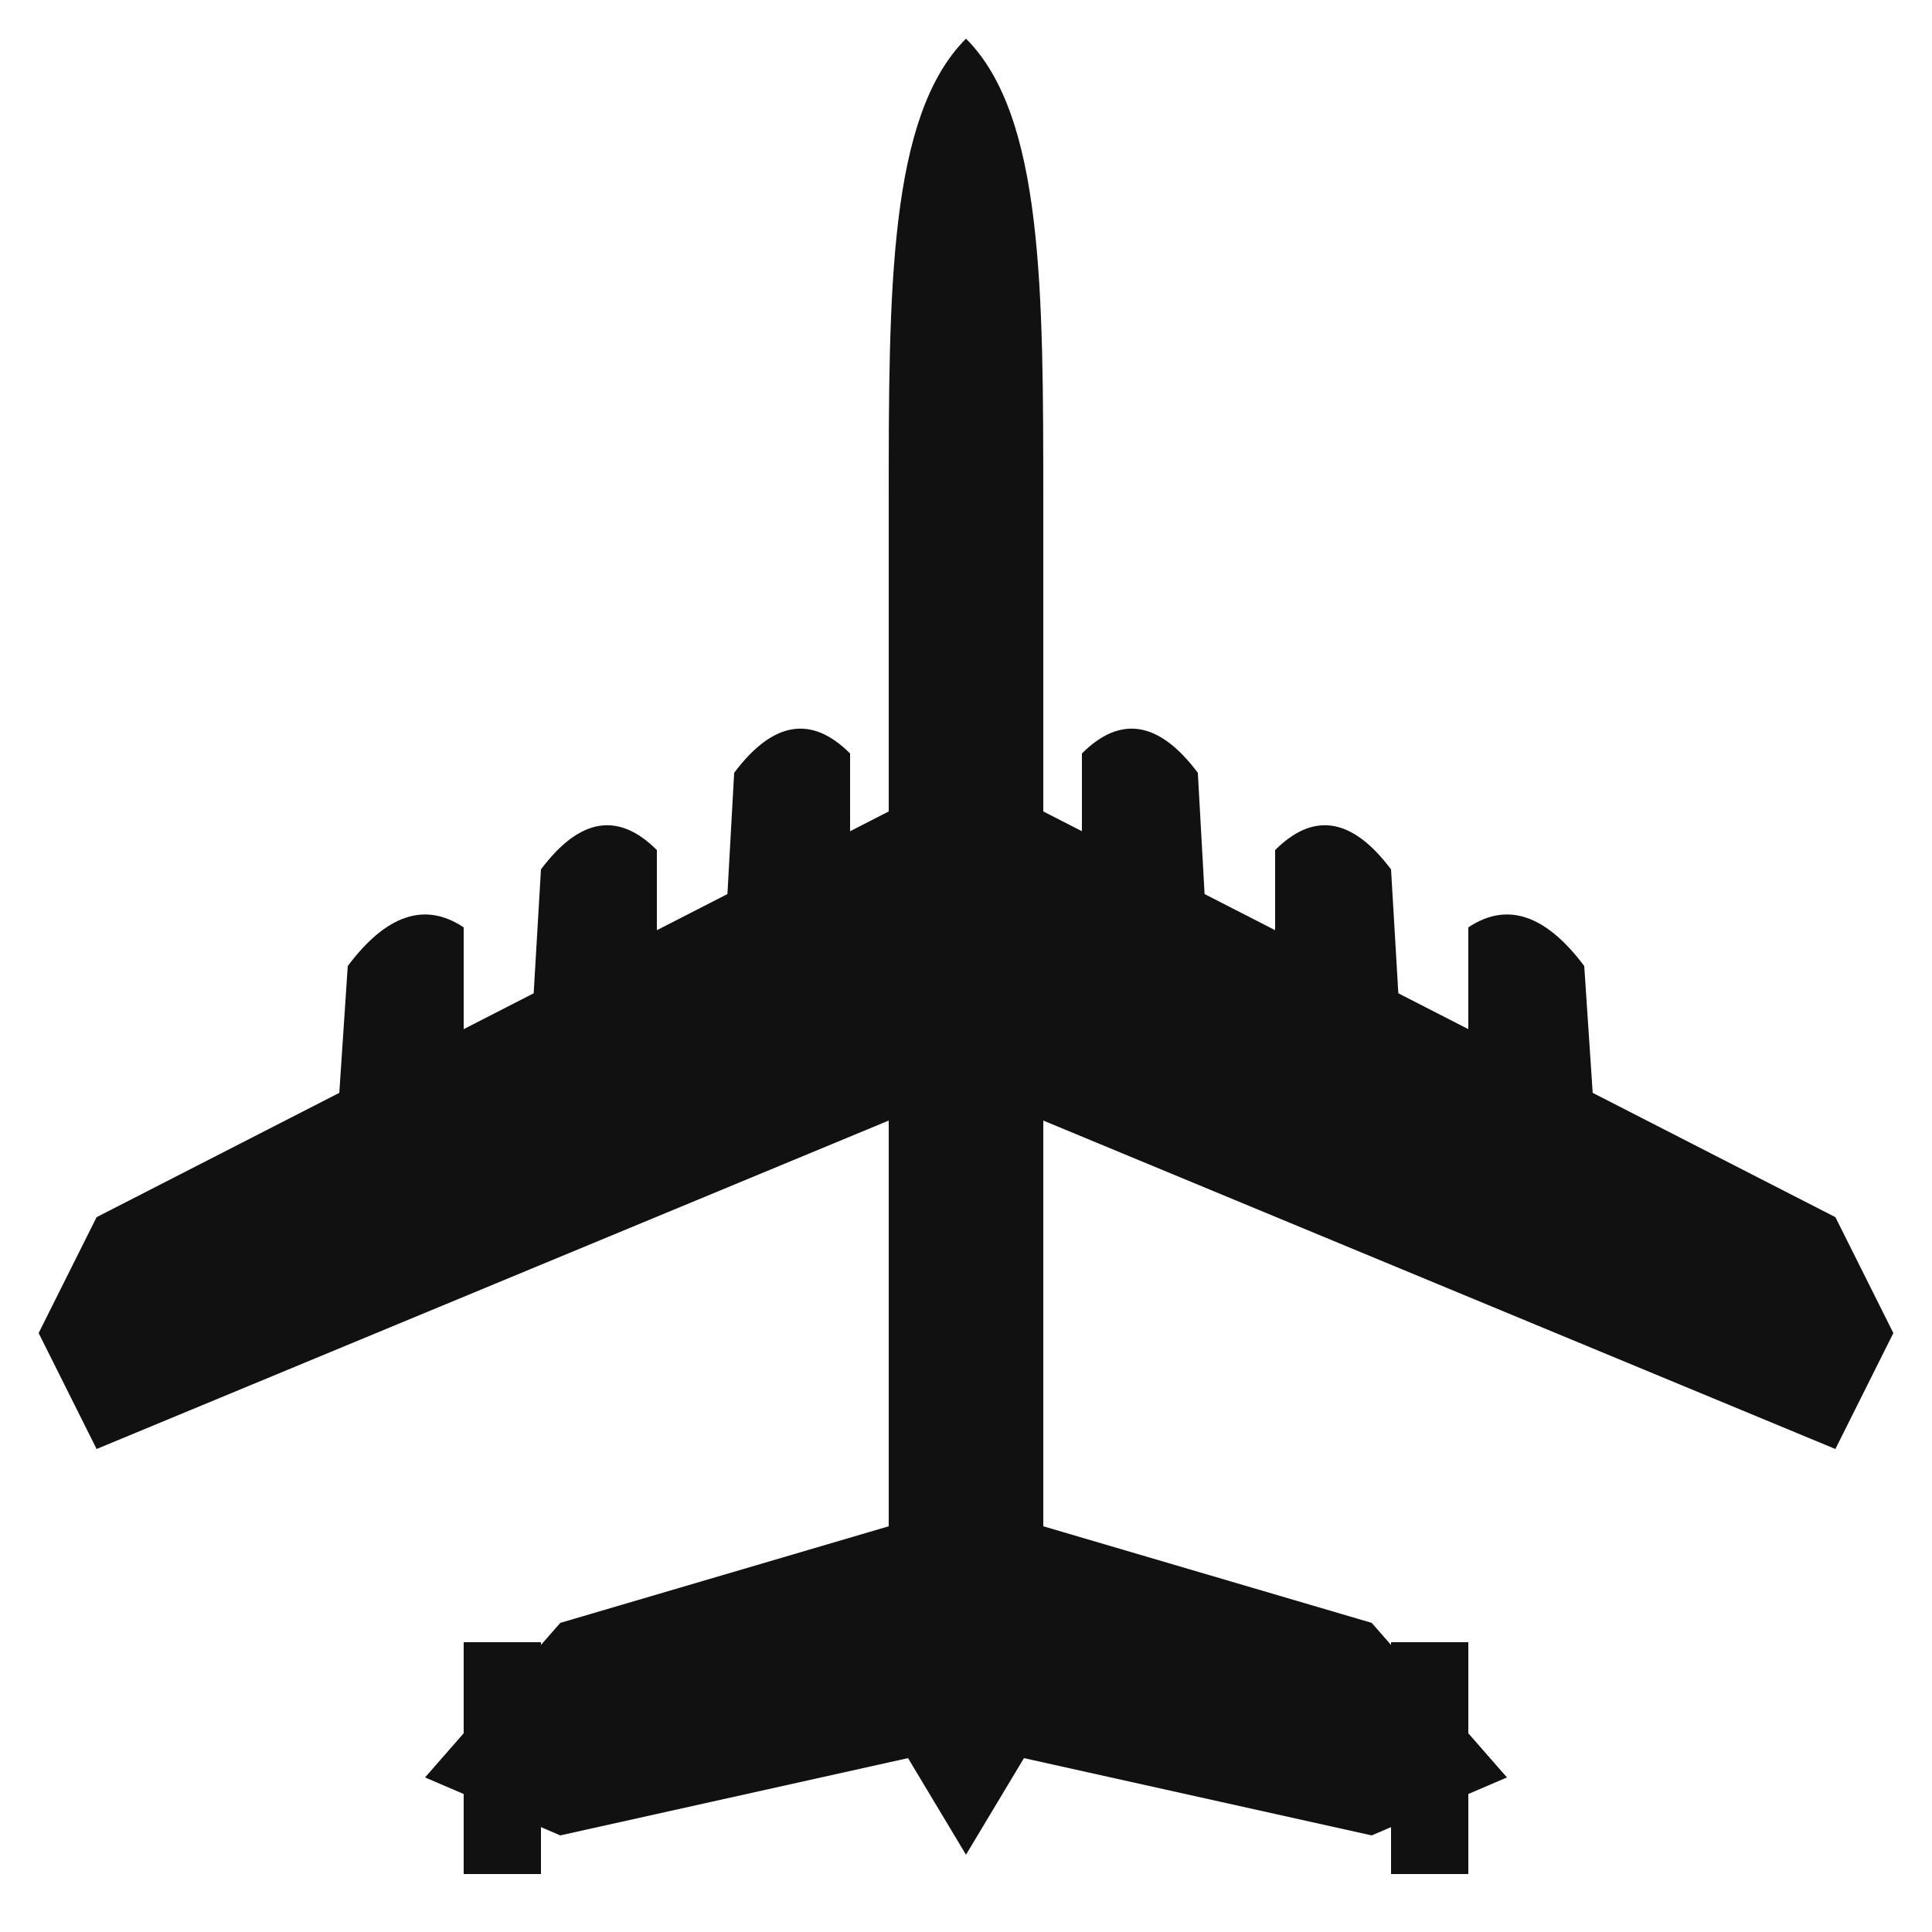
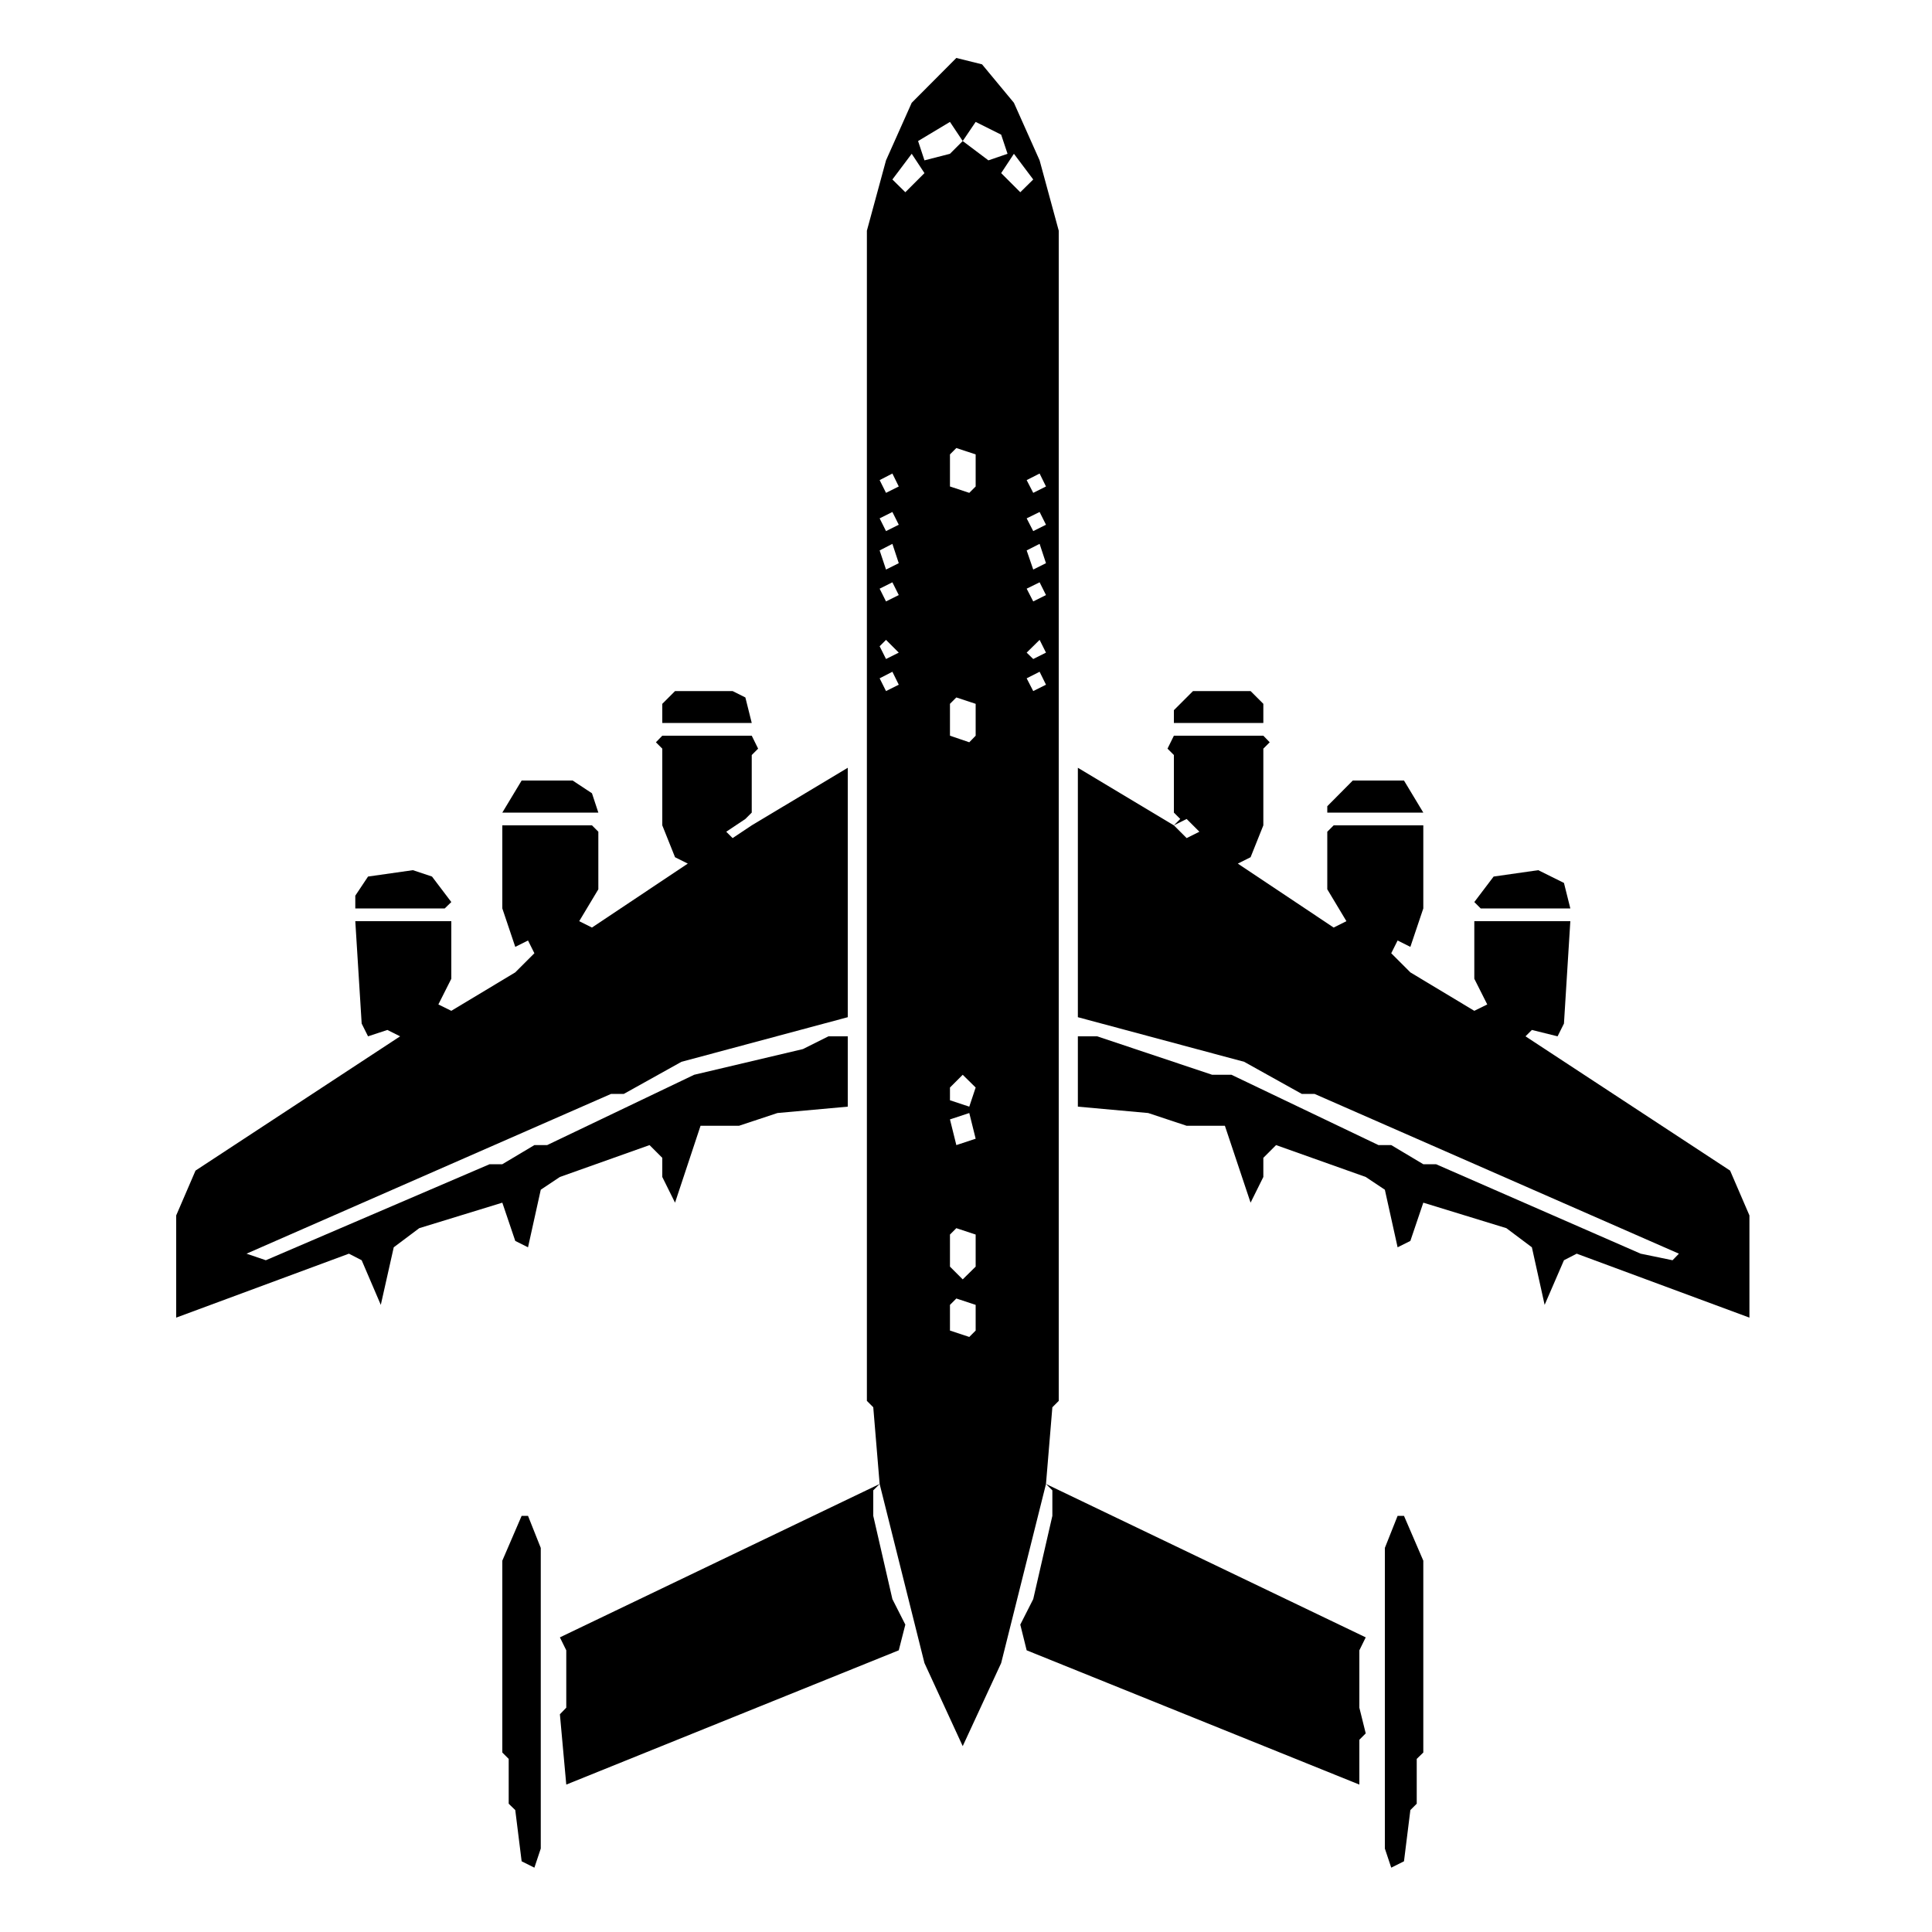
- <svg xmlns="http://www.w3.org/2000/svg" viewBox="0 0 100 100" fill="#111111">
+ <svg xmlns="http://www.w3.org/2000/svg" viewBox="0 0 100 100" fill="currentColor">
  <g data-silhouette="mriya">
-     <path d="M50 2 C46 6 46 15 46 26 L46 42 L5 63 L2 69 L5 75 L46 58 L46 79 L29 84 L22 92 L29 95 L47 91 L50 96 L53 91 L71 95 L78 92 L71 84 L54 79 L54 58 L95 75 L98 69 L95 63 L54 42 L54 26 C54 15 54 6 50 2Z" />
-     <path d="M18 50 Q21 46 24 48 L24 64 L17 65Z M28 45 Q31 41 34 44 L34 61 L27 62Z M38 40 Q41 36 44 39 L44 57 L37 58Z     M56 39 Q59 36 62 40 L63 58 L56 57Z M66 44 Q69 41 72 45 L73 62 L66 61Z M76 48 Q79 46 82 50 L83 65 L76 64Z" />
-     <path d="M24 85 L28 85 L28 97 L24 97Z M72 85 L76 85 L76 97 L72 97Z" />
+     <path fill-rule="evenodd" stroke="none" d="M72.67 78.46 L72.34 78.46 L71.68 80.12 L71.68 95.68 L72.01 96.67 L72.67 96.34 L73.00 93.69 L73.33 93.36 L73.33 91.04 L73.67 90.71 L73.67 80.78 Z M27.00 78.46 L26.00 80.78 L26.00 90.71 L26.33 91.04 L26.33 93.36 L26.67 93.69 L27.00 96.34 L27.66 96.67 L27.99 95.68 L27.99 80.12 L27.33 78.46 Z M76.31 46.69 L76.64 47.02 L81.28 47.02 L80.95 45.70 L79.62 45.04 L77.31 45.37 Z M18.39 46.36 L18.39 47.02 L23.02 47.02 L23.36 46.69 L22.36 45.37 L21.37 45.04 L19.05 45.37 Z M68.70 41.73 L68.70 42.06 L73.67 42.06 L72.67 40.40 L70.02 40.40 Z M26.00 42.06 L30.97 42.06 L30.64 41.06 L29.64 40.40 L27.00 40.40 Z M55.79 39.74 L55.79 52.65 L64.40 54.96 L67.38 56.62 L68.04 56.62 L86.90 64.89 L86.57 65.23 L84.92 64.89 L74.33 60.26 L73.67 60.26 L72.01 59.27 L71.35 59.27 L63.74 55.63 L62.74 55.63 L56.79 53.64 L55.79 53.64 L55.79 57.28 L59.43 57.61 L61.42 58.27 L63.40 58.27 L64.73 62.25 L65.39 60.92 L65.39 59.93 L66.05 59.27 L70.69 60.92 L71.68 61.58 L72.34 64.56 L73.00 64.23 L73.67 62.25 L77.97 63.57 L79.29 64.56 L79.95 67.54 L80.95 65.23 L81.61 64.89 L90.55 68.20 L90.55 62.91 L89.55 60.59 L78.96 53.64 L79.29 53.31 L80.62 53.64 L80.95 52.98 L81.28 47.68 L76.31 47.68 L76.31 50.66 L76.98 51.99 L76.31 52.32 L73.00 50.33 L72.01 49.34 L72.34 48.68 L73.00 49.01 L73.67 47.02 L73.67 42.72 L69.03 42.72 L68.70 43.05 L68.70 46.03 L69.69 47.68 L69.03 48.01 L64.07 44.70 L64.73 44.37 L65.39 42.72 L65.39 38.75 L65.72 38.42 L65.39 38.08 L60.76 38.08 L60.43 38.75 L60.76 39.08 L60.76 42.06 L61.09 42.39 L60.76 42.72 Z M60.76 42.72 L61.42 42.39 L62.08 43.05 L61.42 43.38 Z M43.88 39.74 L38.91 42.72 L38.58 42.39 L38.91 42.06 L38.91 39.08 L39.24 38.75 L38.91 38.08 L34.28 38.08 L33.95 38.42 L34.28 38.75 L34.28 42.72 L34.94 44.37 L35.60 44.70 L30.64 48.01 L29.98 47.68 L30.97 46.03 L30.97 43.05 L30.64 42.72 L26.00 42.72 L26.00 47.02 L26.67 49.01 L27.33 48.68 L27.66 49.34 L26.67 50.33 L23.36 52.32 L22.69 51.99 L23.36 50.66 L23.36 47.68 L18.39 47.68 L18.72 52.98 L19.05 53.64 L20.05 53.31 L20.71 53.64 L10.12 60.59 L9.12 62.91 L9.12 68.20 L18.06 64.89 L18.72 65.23 L19.71 67.54 L20.38 64.56 L21.70 63.57 L26.00 62.25 L26.67 64.23 L27.33 64.56 L27.99 61.58 L28.98 60.92 L33.62 59.27 L34.28 59.93 L34.28 60.92 L34.94 62.25 L36.26 58.27 L38.25 58.27 L40.24 57.61 L43.88 57.28 L43.88 53.64 L42.88 53.64 L41.56 54.30 L35.93 55.63 L28.32 59.27 L27.66 59.27 L26.00 60.26 L25.34 60.26 L13.76 65.23 L12.76 64.89 L31.63 56.62 L32.29 56.62 L35.27 54.96 L43.88 52.65 Z M38.58 42.39 L38.91 42.72 L37.92 43.38 L37.59 43.05 Z M60.76 36.76 L60.76 37.42 L65.39 37.42 L65.39 36.43 L64.73 35.77 L61.75 35.77 Z M34.28 36.43 L34.28 37.42 L38.91 37.42 L38.58 36.10 L37.92 35.77 L34.94 35.77 Z M49.50 3.00 L47.19 5.32 L45.86 8.30 L44.87 11.94 L44.87 72.51 L45.20 72.84 L45.53 76.81 L28.98 84.75 L29.31 85.42 L29.31 88.39 L28.98 88.73 L29.31 92.37 L46.52 85.42 L46.86 84.09 L46.19 82.77 L45.20 78.46 L45.20 77.14 L45.53 76.81 L47.85 86.08 L49.83 90.38 L51.82 86.08 L54.14 76.81 L54.47 77.14 L54.47 78.46 L53.48 82.77 L52.81 84.09 L53.14 85.42 L70.36 92.37 L70.36 90.05 L70.69 89.72 L70.36 88.39 L70.36 85.42 L70.69 84.75 L54.14 76.81 L54.47 72.84 L54.80 72.51 L54.80 11.94 L53.81 8.30 L52.48 5.32 L50.83 3.33 Z M49.50 67.21 L50.50 67.54 L50.50 68.87 L50.17 69.20 L49.17 68.87 L49.17 67.54 Z M49.50 63.57 L50.50 63.90 L50.50 65.56 L49.83 66.22 L49.17 65.56 L49.17 63.90 Z M49.17 57.94 L50.17 57.61 L50.50 58.94 L49.50 59.27 Z M49.83 55.63 L50.50 56.29 L50.17 57.28 L49.17 56.95 L49.17 56.29 Z M49.50 36.10 L50.50 36.43 L50.50 38.08 L50.17 38.42 L49.17 38.08 L49.17 36.43 Z M53.14 35.11 L53.81 34.77 L54.14 35.44 L53.48 35.77 Z M45.53 35.11 L46.19 34.77 L46.52 35.44 L45.86 35.77 Z M53.81 33.12 L54.14 33.78 L53.48 34.11 L53.14 33.78 Z M45.53 33.45 L45.86 33.12 L46.52 33.78 L45.86 34.11 Z M53.14 30.47 L53.81 30.14 L54.14 30.80 L53.48 31.13 Z M45.53 30.47 L46.19 30.14 L46.52 30.80 L45.86 31.13 Z M53.14 28.49 L53.81 28.15 L54.14 29.15 L53.48 29.48 Z M45.53 28.49 L46.19 28.15 L46.52 29.15 L45.86 29.48 Z M53.14 26.83 L53.81 26.50 L54.14 27.16 L53.48 27.49 Z M45.53 26.83 L46.19 26.50 L46.52 27.16 L45.86 27.49 Z M53.14 24.85 L53.81 24.51 L54.14 25.18 L53.48 25.51 Z M45.53 24.85 L46.19 24.51 L46.52 25.18 L45.86 25.51 Z M49.50 23.19 L50.50 23.52 L50.50 25.18 L50.17 25.51 L49.17 25.18 L49.17 23.52 Z M52.48 7.96 L53.48 9.29 L52.81 9.95 L51.82 8.96 Z M47.19 7.96 L47.85 8.96 L46.86 9.95 L46.19 9.29 Z M49.83 7.30 L50.50 6.31 L51.82 6.97 L52.15 7.96 L51.16 8.30 Z M49.17 6.31 L49.83 7.30 L49.17 7.96 L47.85 8.30 L47.52 7.30 Z" />
  </g>
</svg>
